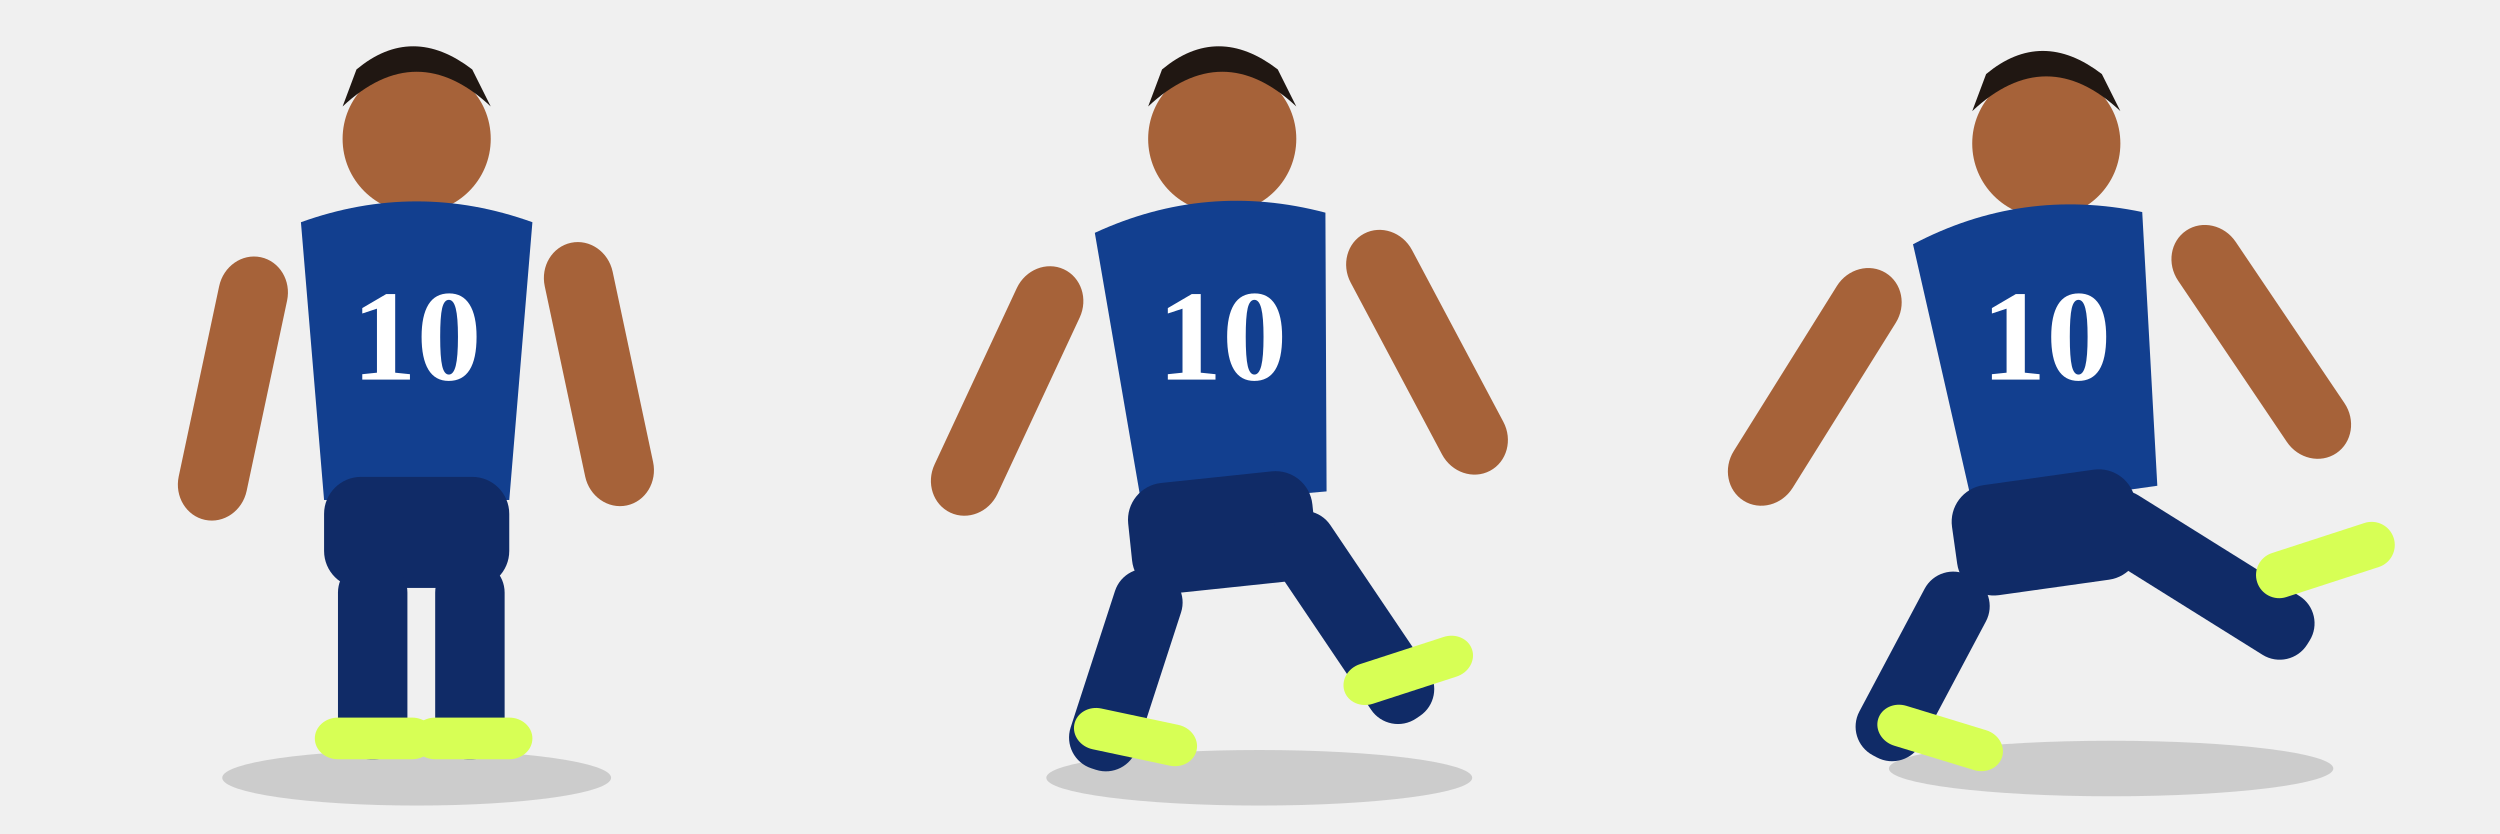
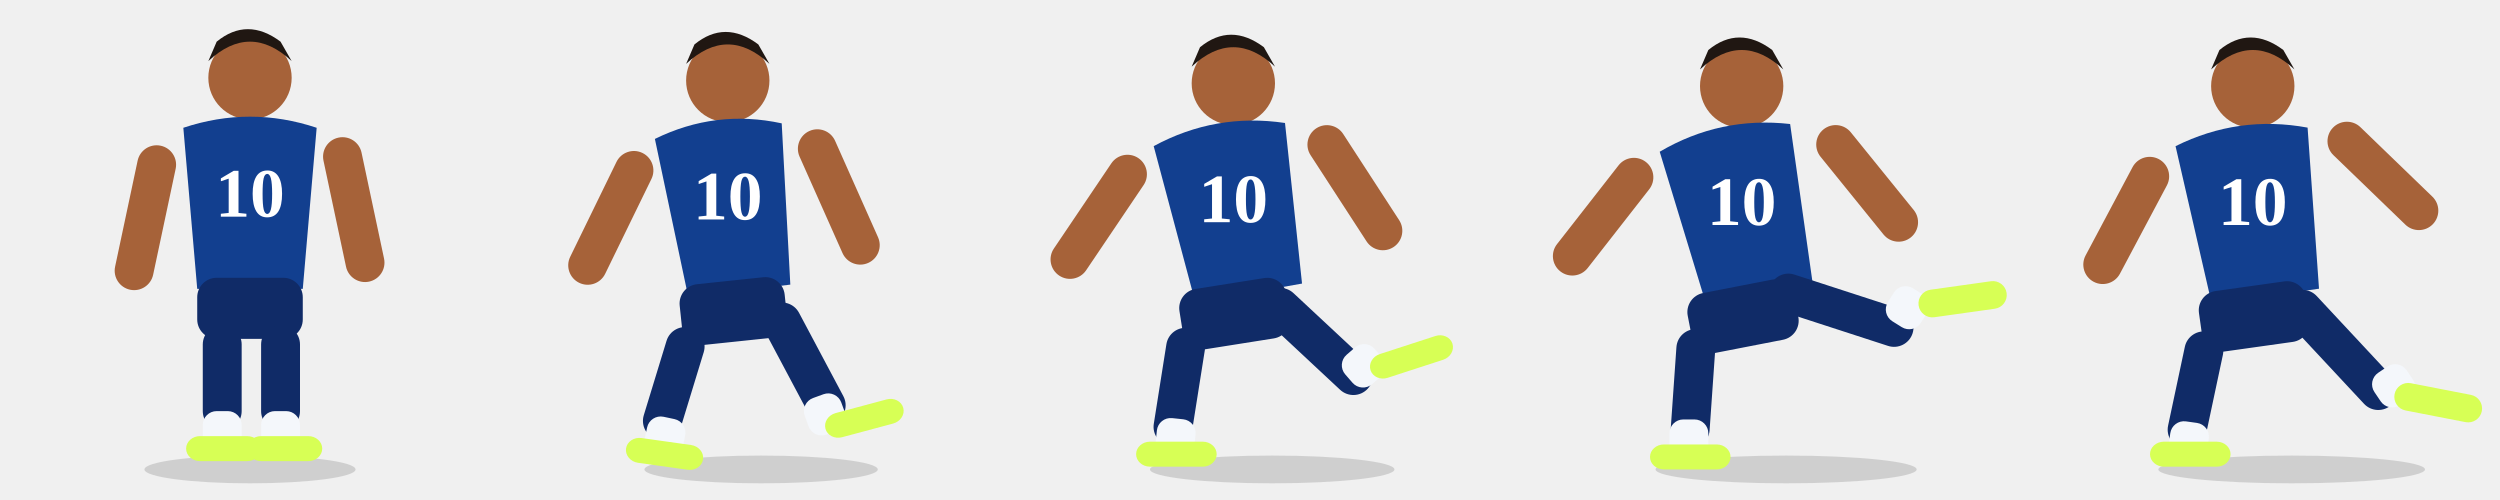
- <svg xmlns="http://www.w3.org/2000/svg" width="540" height="180" viewBox="0 0 540 180">
+ <svg xmlns="http://www.w3.org/2000/svg" width="900" height="180" viewBox="0 0 900 180">
  <defs>
-     <style>.skin{fill:#a66239}.hair{fill:#201712}.shirt{fill:#123f8f}.shorts{fill:#102b67}.boot{fill:#d7ff55}</style>
+     <style>.skin{fill:#a66239}.hair{fill:#201712}.shirt{fill:#123f8f}.shorts{fill:#102b67}.sock{fill:#f4f7fb}.boot{fill:#d7ff55}</style>
  </defs>
  <g transform="translate(0 0)">
-     <ellipse cx="90" cy="168" rx="42" ry="6" fill="#000" opacity=".15" />
-     <circle class="skin" cx="90" cy="30" r="16" />
-     <path class="hair" d="M74 23Q90 8 106 23l-4-8Q89 5 77 15z" />
-     <path class="shirt" d="M65 48Q90 39 115 48L110 108H70Z" />
-     <rect class="skin" x="49" y="54" width="15" height="58" rx="8" transform="rotate(12 49 54)" />
-     <rect class="skin" x="116" y="54" width="15" height="58" rx="8" transform="rotate(-12 116 54)" />
-     <rect class="shorts" x="70" y="103" width="40" height="24" rx="8" />
-     <rect class="shorts" x="73" y="121" width="15" height="43" rx="7" />
-     <rect class="shorts" x="94" y="121" width="15" height="43" rx="7" />
-     <rect class="boot" x="68" y="155" width="26" height="9" rx="5" />
-     <rect class="boot" x="89" y="155" width="26" height="9" rx="5" />
-     <text x="90" y="82" text-anchor="middle" fill="#fff" font-size="28" font-weight="900">10</text>
+     <ellipse cx="90" cy="169" rx="38" ry="5" fill="#000" opacity=".14" />
+     <circle class="skin" cx="90" cy="28" r="15" />
+     <path class="hair" d="M75 22Q90 8 105 22l-4-7Q89 6 78 15z" />
+     <path class="shirt" d="M66 46Q90 38 114 46l-5 58H71Z" />
+     <rect class="shorts" x="71" y="100" width="38" height="22" rx="7" />
+     <rect class="skin" x="51" y="51" width="14" height="53" rx="7" transform="rotate(12 51 51)" />
+     <rect class="skin" x="115" y="51" width="14" height="53" rx="7" transform="rotate(-12 115 51)" />
+     <rect class="shorts" x="73" y="117" width="14" height="38" rx="7" />
+     <rect class="shorts" x="94" y="117" width="14" height="38" rx="7" />
+     <rect class="sock" x="73" y="148" width="14" height="14" rx="5" />
+     <rect class="sock" x="94" y="148" width="14" height="14" rx="5" />
+     <rect class="boot" x="67" y="157" width="27" height="9" rx="5" />
+     <rect class="boot" x="89" y="157" width="27" height="9" rx="5" />
+     <text x="90" y="78" text-anchor="middle" fill="#fff" font-size="25" font-weight="900">10</text>
  </g>
  <g transform="translate(180 0)">
-     <ellipse cx="92" cy="168" rx="46" ry="6" fill="#000" opacity=".15" />
-     <circle class="skin" cx="84" cy="30" r="16" />
-     <path class="hair" d="M68 23Q84 8 100 23l-4-8Q83 5 71 15z" />
-     <path class="shirt" d="M59 48Q84 39 109 48L104 108H64Z" transform="rotate(-5 84 78)" />
-     <rect class="skin" x="43" y="55" width="15" height="58" rx="8" transform="rotate(25 43 55)" />
-     <rect class="skin" x="108" y="54" width="15" height="58" rx="8" transform="rotate(-28 108 54)" />
-     <rect class="shorts" x="64" y="103" width="40" height="24" rx="8" transform="rotate(-6 84 115)" />
-     <rect class="shorts" x="63" y="121" width="15" height="45" rx="7" transform="rotate(18 63 121)" />
-     <rect class="shorts" x="91" y="116" width="15" height="52" rx="7" transform="rotate(-34 91 116)" />
-     <rect class="boot" x="53" y="152" width="27" height="9" rx="5" transform="rotate(12 53 152)" />
-     <rect class="boot" x="109" y="145" width="29" height="9" rx="5" transform="rotate(-18 109 145)" />
-     <text x="84" y="82" text-anchor="middle" fill="#fff" font-size="28" font-weight="900">10</text>
+     <ellipse cx="94" cy="169" rx="42" ry="5" fill="#000" opacity=".14" />
+     <circle class="skin" cx="82" cy="29" r="15" />
+     <path class="hair" d="M67 23Q82 9 97 23l-4-7Q81 7 70 16z" />
+     <path class="shirt" d="M59 47Q82 39 105 47l-4 58H64Z" transform="rotate(-7 82 75)" />
+     <rect class="shorts" x="65" y="101" width="38" height="22" rx="7" transform="rotate(-6 84 112)" />
+     <rect class="skin" x="45" y="52" width="14" height="52" rx="7" transform="rotate(26 45 52)" />
+     <rect class="skin" x="105" y="50" width="14" height="52" rx="7" transform="rotate(-24 105 50)" />
+     <rect class="shorts" x="62" y="116" width="14" height="42" rx="7" transform="rotate(17 62 116)" />
+     <rect class="shorts" x="92" y="113" width="14" height="48" rx="7" transform="rotate(-28 92 113)" />
+     <rect class="sock" x="54" y="149" width="14" height="14" rx="5" transform="rotate(12 54 149)" />
+     <rect class="sock" x="108" y="145" width="14" height="14" rx="5" transform="rotate(-20 108 145)" />
+     <rect class="boot" x="46" y="157" width="28" height="9" rx="5" transform="rotate(8 46 157)" />
+     <rect class="boot" x="116" y="150" width="29" height="9" rx="5" transform="rotate(-15 116 150)" />
+     <text x="82" y="79" text-anchor="middle" fill="#fff" font-size="25" font-weight="900">10</text>
  </g>
  <g transform="translate(360 0)">
-     <ellipse cx="96" cy="166" rx="48" ry="6" fill="#000" opacity=".15" />
-     <circle class="skin" cx="82" cy="31" r="16" />
-     <path class="hair" d="M66 24Q82 9 98 24l-4-8Q81 6 69 16z" />
-     <path class="shirt" d="M57 49Q82 40 107 49L102 108H62Z" transform="rotate(-8 82 78)" />
-     <rect class="skin" x="41" y="55" width="15" height="58" rx="8" transform="rotate(32 41 55)" />
-     <rect class="skin" x="106" y="54" width="15" height="58" rx="8" transform="rotate(-34 106 54)" />
-     <rect class="shorts" x="62" y="103" width="40" height="24" rx="8" transform="rotate(-8 82 115)" />
-     <rect class="shorts" x="59" y="121" width="15" height="44" rx="7" transform="rotate(28 59 121)" />
-     <rect class="shorts" x="88" y="116" width="15" height="55" rx="7" transform="rotate(-58 88 116)" />
-     <rect class="boot" x="47" y="151" width="28" height="9" rx="5" transform="rotate(17 47 151)" />
-     <rect class="boot" x="126" y="121" width="31" height="10" rx="5" transform="rotate(-18 126 121)" />
-     <text x="82" y="82" text-anchor="middle" fill="#fff" font-size="28" font-weight="900">10</text>
+     <ellipse cx="98" cy="169" rx="44" ry="5" fill="#000" opacity=".14" />
+     <circle class="skin" cx="84" cy="30" r="15" />
+     <path class="hair" d="M69 24Q84 10 99 24l-4-7Q83 8 72 17z" />
+     <path class="shirt" d="M60 48Q84 40 108 48l-4 58H65Z" transform="rotate(-10 84 77)" />
+     <rect class="shorts" x="65" y="102" width="39" height="22" rx="7" transform="rotate(-9 84 113)" />
+     <rect class="skin" x="44" y="53" width="14" height="51" rx="7" transform="rotate(34 44 53)" />
+     <rect class="skin" x="108" y="50" width="14" height="51" rx="7" transform="rotate(-33 108 50)" />
+     <rect class="shorts" x="61" y="117" width="14" height="43" rx="7" transform="rotate(9 61 117)" />
+     <rect class="shorts" x="91" y="111" width="14" height="50" rx="7" transform="rotate(-47 91 111)" />
+     <rect class="sock" x="57" y="150" width="14" height="14" rx="5" transform="rotate(6 57 150)" />
+     <rect class="sock" x="121" y="131" width="14" height="14" rx="5" transform="rotate(-41 121 131)" />
+     <rect class="boot" x="49" y="159" width="29" height="9" rx="5" />
+     <rect class="boot" x="132" y="129" width="31" height="9" rx="5" transform="rotate(-18 132 129)" />
+     <text x="84" y="80" text-anchor="middle" fill="#fff" font-size="25" font-weight="900">10</text>
+   </g>
+   <g transform="translate(540 0)">
+     <ellipse cx="103" cy="169" rx="47" ry="5" fill="#000" opacity=".14" />
+     <circle class="skin" cx="87" cy="31" r="15" />
+     <path class="hair" d="M72 25Q87 11 102 25l-4-7Q86 9 75 18z" />
+     <path class="shirt" d="M63 49Q87 41 111 49l-4 58H68Z" transform="rotate(-12 87 78)" />
+     <rect class="shorts" x="68" y="103" width="39" height="22" rx="7" transform="rotate(-11 87 114)" />
+     <rect class="skin" x="47" y="54" width="14" height="50" rx="7" transform="rotate(38 47 54)" />
+     <rect class="skin" x="111" y="51" width="14" height="50" rx="7" transform="rotate(-39 111 51)" />
+     <rect class="shorts" x="64" y="118" width="14" height="43" rx="7" transform="rotate(4 64 118)" />
+     <rect class="shorts" x="95" y="110" width="14" height="54" rx="7" transform="rotate(-72 95 110)" />
+     <rect class="sock" x="61" y="151" width="14" height="14" rx="5" />
+     <rect class="sock" x="137" y="113" width="14" height="14" rx="5" transform="rotate(-58 137 113)" />
+     <rect class="boot" x="54" y="160" width="29" height="9" rx="5" />
+     <rect class="boot" x="150" y="105" width="32" height="10" rx="5" transform="rotate(-8 150 105)" />
+     <text x="87" y="81" text-anchor="middle" fill="#fff" font-size="25" font-weight="900">10</text>
+   </g>
+   <g transform="translate(720 0)">
+     <ellipse cx="105" cy="169" rx="48" ry="5" fill="#000" opacity=".14" />
+     <circle class="skin" cx="91" cy="31" r="15" />
+     <path class="hair" d="M76 25Q91 11 106 25l-4-7Q90 9 79 18z" />
+     <path class="shirt" d="M67 49Q91 41 115 49l-4 58H72Z" transform="rotate(-8 91 78)" />
+     <rect class="shorts" x="72" y="103" width="39" height="22" rx="7" transform="rotate(-8 91 114)" />
+     <rect class="skin" x="51" y="54" width="14" height="50" rx="7" transform="rotate(28 51 54)" />
+     <rect class="skin" x="115" y="51" width="14" height="50" rx="7" transform="rotate(-46 115 51)" />
+     <rect class="shorts" x="68" y="118" width="14" height="43" rx="7" transform="rotate(12 68 118)" />
+     <rect class="shorts" x="99" y="111" width="14" height="54" rx="7" transform="rotate(-43 99 111)" />
+     <rect class="sock" x="62" y="151" width="14" height="14" rx="5" transform="rotate(8 62 151)" />
+     <rect class="sock" x="132" y="137" width="14" height="14" rx="5" transform="rotate(-34 132 137)" />
+     <rect class="boot" x="54" y="159" width="29" height="9" rx="5" />
+     <rect class="boot" x="143" y="137" width="32" height="10" rx="5" transform="rotate(11 143 137)" />
+     <text x="91" y="81" text-anchor="middle" fill="#fff" font-size="25" font-weight="900">10</text>
  </g>
</svg>
